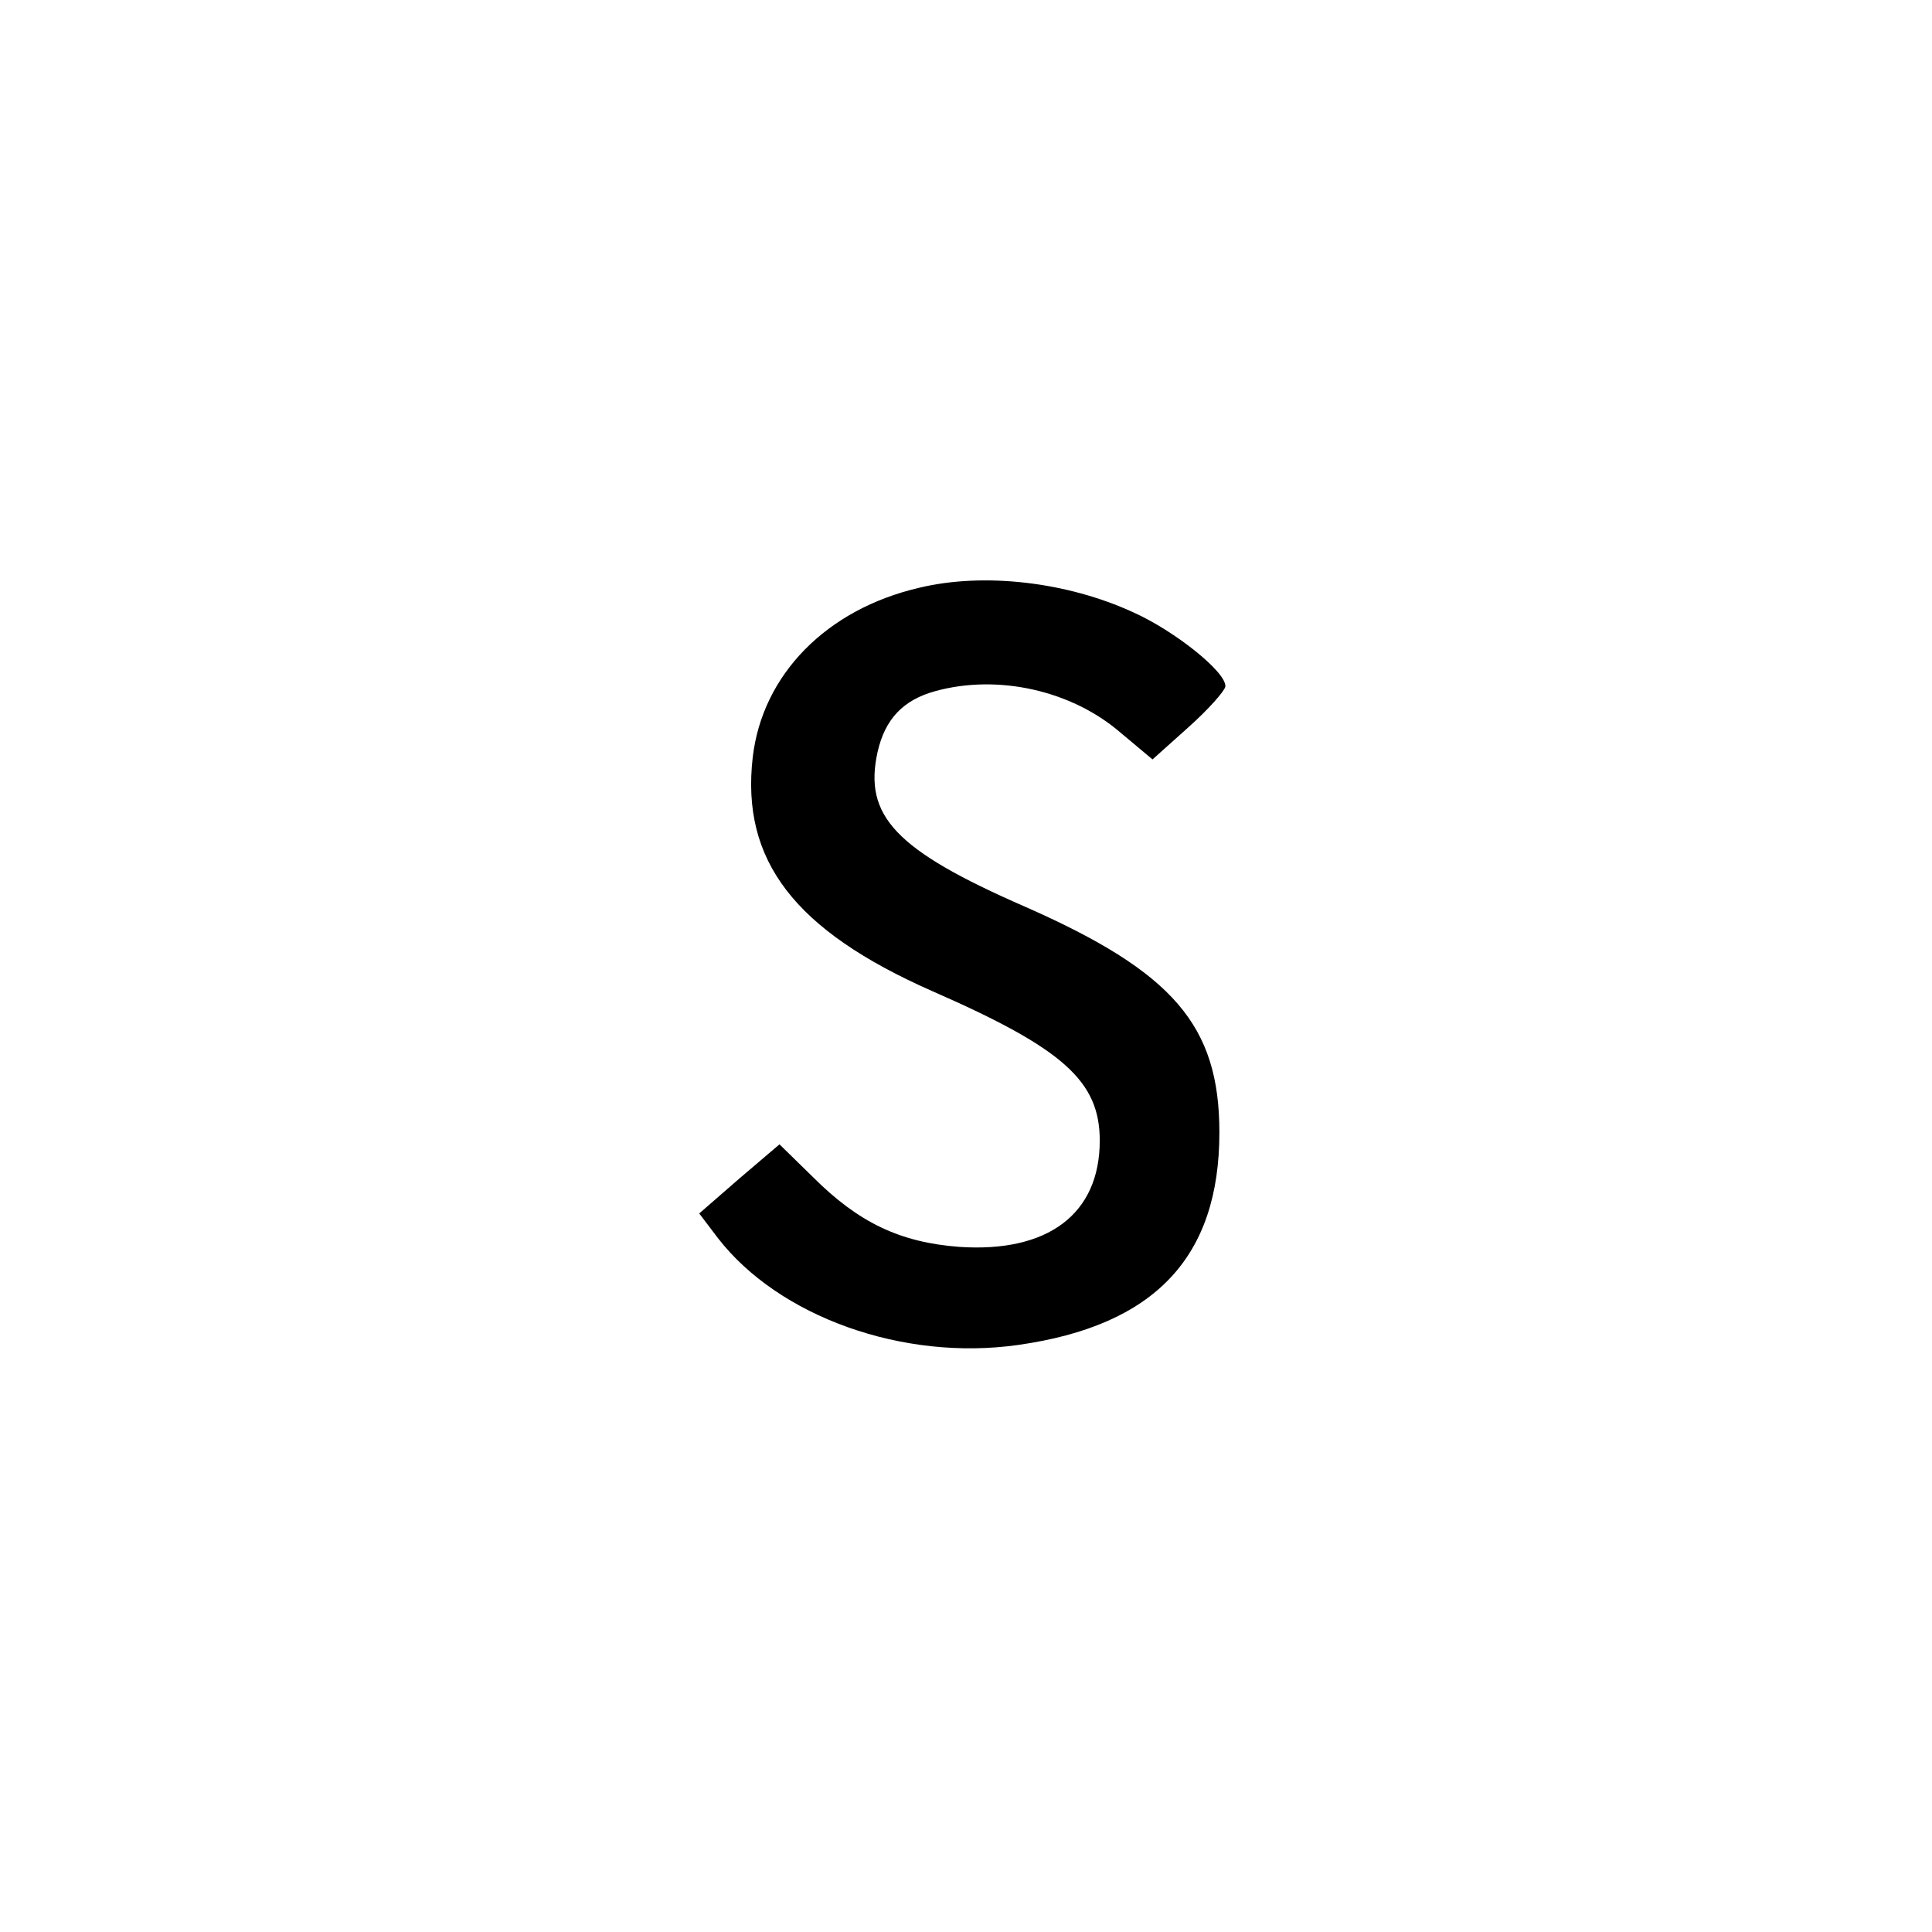
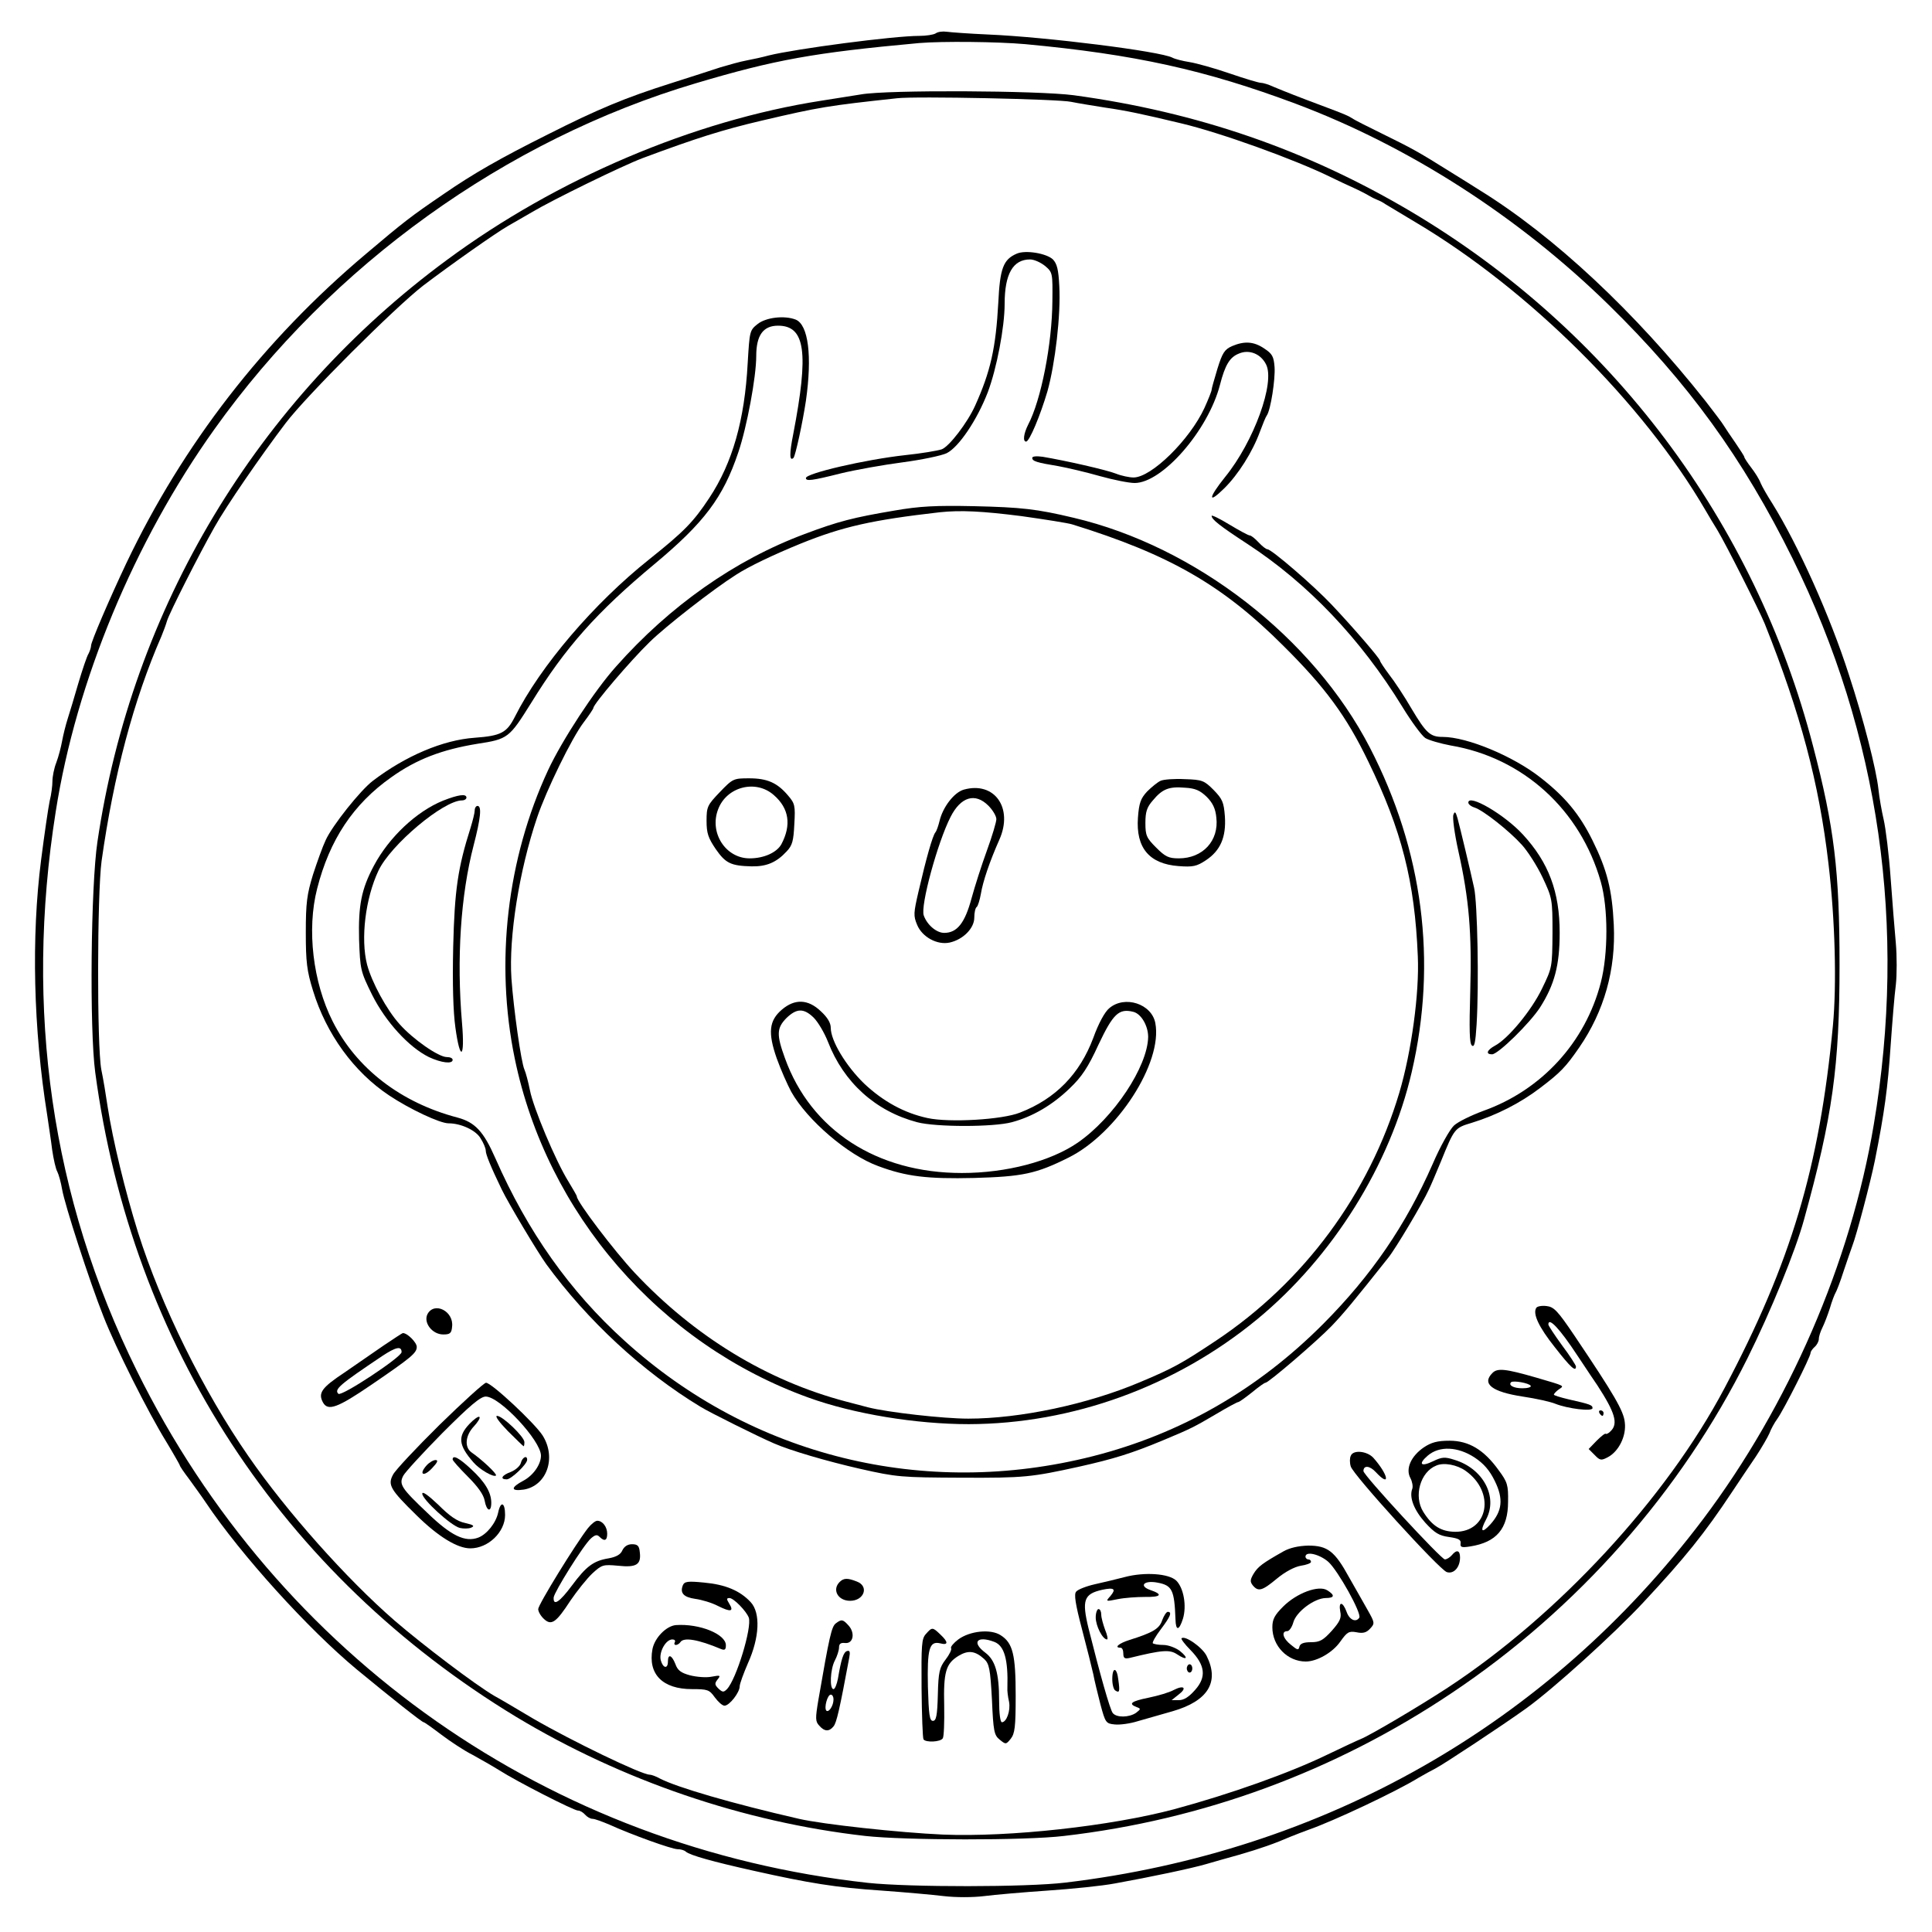
- <svg xmlns="http://www.w3.org/2000/svg" version="1.0" width="260pt" height="260pt" viewBox="0 0 260 260" preserveAspectRatio="xMidYMid meet">
-   <g transform="translate(0,260) scale(0.1,-0.1)" fill="#000000" stroke="none">
-     <path d="M1237 1809 c-125 -29 -211 -117 -224 -228 -16 -139 56 -233 242 -315 176 -77 225 -121 225 -201 0 -99 -70 -151 -189 -143 -80 6 -136 33 -197 94 l-45 44 -54 -46 -54 -47 25 -33 c82 -106 249 -166 404 -144 184 26 271 118 271 286 0 144 -62 216 -262 304 -174 76 -217 122 -198 208 10 44 34 70 78 82 84 23 183 1 249 -56 l43 -36 48 43 c27 24 49 49 50 55 2 19 -68 75 -124 100 -89 41 -201 54 -288 33z" />
+ <svg xmlns="http://www.w3.org/2000/svg" version="1.0" width="700pt" height="700pt" viewBox="0 0 700 700" preserveAspectRatio="xMidYMid meet">
+   <g transform="translate(0,700) scale(0.1,-0.1)" fill="#000000" stroke="none">
+     <path d="M3390 6879 c-8 -5 -35 -9 -59 -9 -94 0 -449 -47 -546 -71 -22 -6 -58 -14 -80 -18 -22 -4 -65 -16 -95 -25 -30 -10 -111 -36 -180 -58 -164 -52 -263 -93 -445 -185 -174 -87 -270 -142 -376 -215 -122 -83 -146 -102 -282 -217 -373 -314 -664 -691 -869 -1121 -61 -129 -128 -285 -128 -299 0 -6 -4 -19 -9 -29 -6 -9 -22 -57 -37 -107 -14 -49 -32 -108 -39 -130 -7 -22 -16 -58 -20 -80 -4 -22 -13 -57 -21 -78 -8 -20 -14 -51 -14 -67 0 -16 -4 -49 -10 -72 -5 -24 -19 -119 -31 -213 -36 -280 -28 -614 22 -925 5 -36 14 -92 18 -126 5 -34 13 -70 19 -80 5 -10 13 -39 17 -63 9 -54 99 -333 150 -461 45 -115 161 -346 227 -453 26 -43 48 -82 49 -85 0 -4 16 -27 35 -52 18 -25 45 -62 59 -83 128 -191 373 -461 548 -606 126 -104 236 -191 242 -191 3 0 31 -20 64 -45 33 -25 83 -58 113 -73 29 -16 73 -41 97 -56 64 -41 270 -146 285 -146 8 0 19 -7 26 -15 7 -8 19 -15 27 -15 8 0 35 -10 61 -21 79 -36 226 -89 247 -89 12 0 25 -4 30 -9 15 -13 97 -36 245 -69 201 -45 299 -61 465 -72 83 -6 184 -15 225 -20 43 -5 105 -5 145 0 39 5 142 14 230 20 88 6 198 17 245 26 128 23 279 55 330 70 25 7 79 23 120 34 76 22 130 41 185 65 17 7 46 18 65 25 92 32 319 139 400 189 19 11 46 26 60 33 28 14 246 158 328 217 98 70 322 273 426 385 151 162 222 250 322 401 26 39 64 96 86 128 21 32 43 70 49 84 5 14 18 38 29 53 24 34 120 224 120 238 0 5 7 15 15 22 8 7 15 20 15 29 0 9 6 27 13 41 7 14 19 45 27 70 7 25 17 50 20 55 4 6 18 42 30 80 13 39 27 79 31 90 15 38 66 231 82 310 35 175 47 266 57 415 6 85 14 185 19 222 4 36 4 104 0 150 -4 45 -13 153 -19 238 -6 85 -18 180 -25 210 -7 30 -16 80 -19 110 -8 73 -54 254 -107 415 -68 213 -185 472 -277 620 -18 28 -37 61 -43 75 -5 14 -21 39 -35 57 -13 17 -24 34 -24 37 0 3 -15 26 -32 51 -18 26 -37 54 -43 64 -5 9 -35 48 -65 87 -256 324 -550 599 -819 765 -14 9 -65 41 -112 70 -110 69 -134 82 -244 136 -49 24 -97 48 -105 54 -18 11 -25 14 -110 46 -78 29 -134 51 -177 69 -17 8 -37 14 -45 14 -7 0 -58 15 -113 34 -55 19 -120 37 -145 41 -25 4 -53 11 -62 16 -43 23 -456 75 -668 84 -69 3 -136 8 -150 10 -14 2 -32 0 -40 -6z m325 -39 c396 -37 651 -93 980 -216 410 -154 807 -409 1133 -728 288 -282 487 -556 667 -920 315 -638 415 -1334 294 -2051 -84 -501 -308 -1017 -619 -1430 -560 -742 -1372 -1204 -2310 -1316 -141 -17 -564 -17 -715 -1 -1152 127 -2137 817 -2650 1857 -308 624 -407 1306 -293 2025 74 472 285 979 575 1385 424 595 1056 1049 1743 1253 289 86 428 111 810 146 84 7 284 5 385 -4z" />
+     <path d="M3120 6658 c-30 -5 -95 -15 -145 -23 -462 -72 -957 -282 -1356 -577 -688 -507 -1141 -1261 -1266 -2108 -24 -160 -29 -679 -8 -835 132 -988 676 -1821 1526 -2336 382 -230 823 -381 1264 -431 143 -16 579 -17 720 0 502 58 980 233 1405 518 455 304 831 729 1072 1214 84 169 173 387 204 500 104 376 129 557 129 925 0 338 -19 498 -96 792 -211 814 -732 1506 -1456 1936 -378 224 -775 361 -1223 422 -129 17 -673 20 -770 3z m761 -27 c24 -5 80 -14 124 -21 76 -11 129 -22 275 -57 143 -34 409 -130 540 -194 24 -12 63 -30 85 -40 22 -10 47 -23 55 -28 8 -5 22 -12 30 -15 8 -3 22 -10 30 -16 8 -5 58 -35 110 -66 409 -243 823 -654 1050 -1044 11 -19 30 -51 42 -70 32 -53 151 -289 172 -340 129 -323 197 -577 231 -870 24 -203 30 -437 16 -586 -49 -515 -152 -859 -393 -1314 -211 -399 -602 -822 -1003 -1085 -104 -68 -282 -173 -315 -186 -8 -3 -62 -28 -120 -56 -138 -67 -352 -143 -555 -198 -229 -61 -597 -102 -839 -92 -157 7 -434 37 -521 57 -244 56 -442 114 -504 146 -14 8 -31 14 -37 14 -30 0 -284 123 -422 203 -67 40 -130 77 -140 82 -69 40 -260 185 -362 273 -175 152 -392 396 -530 596 -163 235 -316 545 -400 811 -47 151 -91 332 -110 455 -6 41 -16 102 -23 135 -16 87 -15 635 1 755 44 312 116 584 217 815 7 17 16 41 20 55 8 28 116 241 172 340 41 74 169 260 258 377 75 99 396 419 498 498 100 76 262 190 307 216 19 11 58 33 85 49 77 46 329 169 403 197 193 72 291 103 432 136 209 49 240 54 490 81 66 8 587 -3 631 -13z" />
+     <path d="M3684 6081 c-49 -21 -61 -53 -67 -178 -9 -164 -28 -249 -84 -373 -28 -62 -94 -148 -121 -158 -15 -5 -74 -15 -132 -21 -145 -16 -360 -66 -360 -83 0 -12 20 -10 127 17 54 13 155 31 224 40 68 9 140 24 159 33 44 22 110 120 149 221 32 85 61 235 61 320 0 108 30 161 92 161 15 0 39 -11 55 -24 27 -23 27 -26 26 -127 -1 -155 -41 -359 -88 -448 -16 -32 -20 -61 -7 -61 12 1 51 94 77 182 28 100 49 278 43 382 -3 59 -8 80 -23 96 -23 22 -99 35 -131 21z" />
+     <path d="M2745 5826 c-29 -23 -29 -26 -36 -142 -11 -206 -55 -361 -139 -488 -58 -88 -93 -123 -217 -222 -201 -160 -395 -387 -488 -572 -29 -57 -50 -68 -145 -75 -115 -8 -251 -66 -369 -156 -45 -34 -147 -162 -171 -215 -11 -23 -31 -79 -46 -125 -22 -72 -26 -102 -26 -210 0 -107 4 -139 26 -210 48 -157 148 -295 276 -380 75 -50 184 -101 215 -101 45 0 99 -25 116 -54 11 -17 19 -37 19 -45 0 -14 18 -58 58 -141 23 -48 130 -227 161 -270 149 -204 349 -390 559 -517 32 -20 211 -109 267 -133 57 -25 189 -64 312 -92 133 -30 147 -31 368 -32 227 -1 252 2 425 40 125 28 190 48 305 96 101 42 112 48 192 95 40 24 76 43 79 43 4 0 26 16 50 35 23 19 45 35 49 35 11 0 187 151 240 206 43 45 78 87 205 247 26 32 126 200 147 247 7 14 26 59 43 100 50 123 50 123 113 142 88 27 175 71 247 126 74 56 93 76 142 147 90 131 133 282 125 445 -6 126 -24 198 -77 305 -47 95 -99 158 -189 228 -98 77 -265 147 -354 147 -45 0 -60 14 -112 101 -26 45 -63 101 -82 125 -18 24 -33 47 -33 50 0 8 -94 117 -175 203 -64 68 -218 201 -233 201 -5 0 -19 11 -32 25 -13 14 -27 25 -32 25 -5 0 -38 18 -73 39 -36 22 -65 36 -65 32 0 -13 29 -36 130 -102 219 -143 410 -344 561 -590 33 -54 70 -104 83 -113 13 -8 55 -20 92 -27 262 -44 470 -233 544 -494 27 -95 27 -261 0 -365 -56 -217 -215 -390 -426 -465 -43 -16 -91 -39 -106 -53 -15 -14 -50 -76 -77 -139 -98 -223 -222 -404 -396 -579 -238 -239 -517 -399 -835 -480 -610 -155 -1236 -1 -1697 418 -199 180 -351 395 -468 661 -43 98 -74 131 -138 148 -205 54 -366 178 -452 349 -71 141 -94 332 -56 480 45 177 131 307 269 404 91 65 183 100 311 121 112 17 116 21 196 149 124 201 237 328 446 502 180 150 249 241 304 405 31 91 65 273 65 349 0 75 25 110 79 110 99 0 112 -97 55 -393 -14 -70 -14 -100 1 -86 7 8 33 127 45 207 23 162 9 275 -37 294 -41 16 -108 8 -138 -16z" />
+     <path d="M4464 5746 c-27 -12 -35 -24 -53 -82 -11 -37 -21 -71 -21 -76 0 -5 -12 -35 -26 -66 -53 -115 -192 -252 -257 -252 -15 0 -44 6 -64 14 -36 14 -182 47 -265 61 -22 3 -38 2 -38 -4 0 -12 16 -17 95 -30 33 -6 101 -22 150 -36 50 -14 106 -25 126 -25 100 0 266 190 309 355 19 74 36 101 69 114 37 16 79 -1 98 -39 34 -65 -44 -280 -148 -408 -61 -76 -64 -101 -4 -42 51 50 103 132 130 206 10 27 21 54 25 59 14 20 31 131 28 175 -3 38 -8 48 -37 67 -38 26 -72 28 -117 9z" />
+     <path d="M3240 5150 c-148 -25 -203 -39 -325 -85 -252 -94 -488 -260 -683 -480 -78 -87 -195 -266 -246 -375 -149 -321 -193 -697 -121 -1045 116 -563 526 -1035 1065 -1229 163 -59 389 -96 580 -96 376 1 750 137 1045 380 274 226 482 559 560 896 93 400 41 802 -152 1176 -206 398 -631 728 -1073 832 -134 32 -190 38 -360 42 -140 3 -198 0 -290 -16z m461 -20 c85 -12 168 -25 184 -30 352 -109 545 -220 765 -440 152 -151 228 -254 308 -420 120 -247 168 -433 179 -705 6 -133 -23 -346 -67 -494 -109 -366 -345 -686 -665 -899 -122 -81 -153 -99 -275 -150 -189 -80 -434 -132 -622 -132 -90 0 -293 23 -363 41 -22 6 -58 15 -80 21 -285 75 -548 235 -765 466 -74 79 -210 258 -210 277 0 3 -14 27 -31 55 -46 74 -127 267 -139 330 -6 30 -15 64 -20 75 -12 27 -39 218 -47 330 -10 150 28 391 93 583 33 98 126 289 169 345 19 25 35 49 35 52 0 14 135 172 204 239 58 57 230 191 312 243 46 30 136 73 234 113 153 62 260 86 505 114 76 8 154 4 296 -14z" />
+     <path d="M2608 4130 c-45 -47 -48 -53 -48 -104 0 -45 6 -62 33 -102 36 -52 55 -61 130 -63 54 -1 90 14 127 54 21 22 25 38 28 99 4 67 2 75 -23 104 -39 46 -75 62 -141 62 -56 0 -59 -1 -106 -50z m196 -11 c55 -48 64 -108 27 -178 -17 -30 -63 -51 -115 -51 -87 0 -147 93 -114 178 31 82 137 109 202 51z" />
+     <path d="M4205 4171 c-11 -5 -33 -23 -49 -39 -23 -25 -29 -41 -33 -94 -8 -110 41 -168 147 -176 52 -4 66 -1 99 21 53 35 74 84 69 159 -4 52 -9 63 -41 96 -34 34 -41 37 -104 39 -38 2 -77 -1 -88 -6z m167 -58 c22 -22 32 -43 35 -75 10 -84 -49 -148 -136 -148 -37 0 -49 6 -82 39 -35 35 -39 44 -39 89 0 40 5 57 27 82 34 41 58 51 116 46 38 -2 55 -10 79 -33z" />
+     <path d="M3492 4139 c-35 -10 -76 -63 -88 -114 -4 -16 -10 -35 -15 -41 -10 -12 -33 -93 -61 -214 -18 -78 -19 -88 -5 -121 18 -44 73 -74 118 -64 49 11 89 52 89 90 0 19 4 36 9 39 4 3 11 25 15 48 7 43 31 115 67 196 51 115 -18 212 -129 181z m89 -58 c16 -16 29 -38 29 -49 0 -10 -15 -61 -34 -113 -19 -52 -44 -130 -56 -174 -24 -89 -52 -125 -99 -125 -28 0 -62 29 -74 63 -13 34 50 265 97 357 37 73 89 89 137 41z" />
+     <path d="M2833 3342 c-47 -40 -51 -84 -19 -176 15 -42 39 -96 53 -122 58 -103 205 -229 315 -269 102 -38 178 -47 348 -43 175 5 224 15 342 74 176 88 341 344 314 487 -13 70 -111 102 -167 54 -16 -13 -39 -55 -58 -108 -49 -130 -136 -220 -265 -270 -64 -26 -256 -37 -335 -20 -84 18 -161 60 -230 125 -66 64 -121 155 -121 202 0 18 -12 38 -36 60 -46 44 -94 46 -141 6z m115 -29 c16 -16 39 -55 52 -88 57 -147 172 -251 323 -291 68 -18 276 -18 343 0 75 20 147 62 210 123 43 41 66 75 104 158 53 112 74 132 126 119 29 -7 54 -51 54 -91 -2 -108 -125 -293 -255 -383 -99 -68 -259 -110 -420 -110 -308 0 -547 155 -641 416 -31 85 -30 109 5 145 37 36 63 37 99 2z" />
+     <path d="M1605 4099 c-96 -39 -195 -132 -250 -235 -46 -86 -57 -145 -54 -268 4 -109 5 -115 47 -200 49 -98 133 -190 206 -226 45 -21 86 -26 86 -10 0 6 -9 10 -21 10 -30 0 -122 64 -171 119 -47 52 -101 152 -118 216 -24 94 -6 240 41 340 44 94 236 255 303 255 9 0 16 5 16 10 0 15 -29 11 -85 -11z" />
+     <path d="M5320 4092 c0 -6 10 -14 23 -18 31 -10 125 -84 171 -135 21 -23 55 -76 75 -118 35 -75 36 -78 36 -201 -1 -124 -1 -126 -38 -202 -38 -79 -123 -182 -171 -207 -29 -16 -34 -31 -10 -31 22 0 137 113 174 170 52 82 71 152 71 270 0 149 -40 255 -133 356 -67 73 -198 149 -198 116z" />
+     <path d="M1720 4064 c0 -9 -7 -37 -15 -63 -46 -145 -58 -225 -63 -432 -3 -135 0 -235 8 -292 17 -125 35 -113 24 16 -20 234 -5 463 42 644 26 100 30 143 14 143 -5 0 -10 -7 -10 -16z" />
+     <path d="M5266 4048 c-4 -9 4 -69 18 -132 39 -174 49 -297 43 -508 -4 -139 -3 -189 6 -196 9 -8 13 11 17 76 9 148 3 441 -9 495 -14 64 -49 211 -60 252 -7 24 -10 27 -15 13z" />
+     <path d="M5566 2261 c-13 -21 9 -69 68 -143 57 -73 76 -90 76 -69 0 4 -22 39 -50 76 -27 37 -50 72 -50 76 0 29 42 -16 105 -112 6 -8 38 -58 73 -109 63 -97 76 -138 48 -165 -7 -8 -16 -12 -18 -10 -2 3 -17 -9 -33 -25 l-29 -30 22 -22 c19 -20 24 -20 47 -8 40 21 68 77 62 126 -4 42 -38 100 -182 314 -62 92 -75 105 -102 108 -17 2 -34 -1 -37 -7z" />
+     <path d="M1549 2239 c-16 -31 17 -74 57 -74 24 0 30 4 32 28 7 56 -64 92 -89 46z" />
+     <path d="M1390 2125 c-36 -25 -100 -69 -142 -98 -83 -55 -96 -74 -78 -108 18 -33 53 -20 176 64 145 99 164 115 164 137 0 16 -34 50 -50 50 -3 0 -34 -21 -70 -45z m65 -24 c0 -18 -218 -162 -229 -151 -16 16 4 33 159 137 50 33 70 37 70 14z" />
+     <path d="M5407 2025 c-39 -39 -1 -68 110 -85 48 -7 101 -19 118 -26 45 -18 135 -29 135 -16 0 11 -7 14 -87 32 -29 7 -53 14 -53 17 0 3 8 12 18 19 20 14 26 11 -83 43 -111 32 -140 35 -158 16z m139 -46 c3 -5 -11 -9 -30 -9 -32 0 -52 11 -41 22 8 7 65 -3 71 -13z" />
+     <path d="M1593 1838 c-85 -84 -161 -165 -169 -181 -20 -37 -10 -54 85 -147 78 -77 148 -120 195 -120 65 0 126 59 126 121 0 46 -16 52 -25 9 -8 -38 -41 -79 -72 -91 -48 -18 -99 7 -184 89 -95 90 -104 104 -88 135 6 12 70 82 142 155 100 100 138 132 157 132 51 0 200 -160 200 -214 0 -32 -28 -72 -64 -91 -47 -25 -46 -39 2 -32 83 14 119 115 68 196 -29 45 -185 191 -205 191 -7 0 -83 -69 -168 -152z" />
+     <path d="M5795 1880 c3 -5 8 -10 11 -10 2 0 4 5 4 10 0 6 -5 10 -11 10 -5 0 -7 -4 -4 -10z" />
+     <path d="M1700 1840 c-42 -45 -39 -76 15 -138 22 -26 74 -56 82 -48 5 5 -50 57 -89 84 -26 19 -22 61 9 94 14 15 24 31 20 34 -3 4 -20 -8 -37 -26z" />
+     <path d="M1840 1815 c30 -30 56 -55 57 -55 2 0 3 7 3 15 0 19 -79 95 -99 95 -9 0 8 -23 39 -55z" />
+     <path d="M5159 1756 c-47 -32 -67 -78 -49 -111 7 -13 10 -31 7 -39 -12 -31 6 -77 47 -123 35 -38 50 -47 87 -52 34 -5 43 -10 41 -23 -2 -14 4 -16 35 -11 95 15 137 64 137 162 1 60 -2 71 -34 114 -53 74 -108 107 -178 107 -44 0 -66 -6 -93 -24z m184 -37 c33 -22 54 -46 73 -85 32 -65 27 -109 -16 -157 -32 -35 -39 -26 -15 19 43 82 -12 184 -116 215 -34 11 -45 10 -76 -5 -45 -22 -56 -11 -20 20 42 36 109 33 170 -7z m-33 -48 c109 -77 83 -222 -38 -221 -51 1 -83 21 -115 72 -36 57 -11 145 47 168 27 12 75 3 106 -19z" />
+     <path d="M4894 1725 c-4 -8 -4 -25 0 -38 7 -29 321 -374 348 -383 25 -8 48 17 48 53 0 26 -12 30 -30 8 -7 -8 -18 -15 -25 -15 -13 0 -295 305 -295 320 0 22 23 20 45 -4 54 -58 46 -10 -9 52 -23 25 -74 30 -82 7z" />
+     <path d="M1640 1712 c0 -4 25 -32 55 -62 36 -36 57 -65 61 -87 7 -39 24 -44 24 -8 0 38 -23 76 -74 123 -43 40 -66 52 -66 34z" />
+     <path d="M1887 1699 c-3 -11 -19 -25 -36 -32 -33 -12 -41 -27 -15 -27 16 0 74 55 74 71 0 18 -18 9 -23 -12z" />
+     <path d="M1546 1691 c-30 -33 -12 -44 19 -11 20 21 24 30 13 30 -8 0 -23 -9 -32 -19z" />
+     <path d="M1530 1588 c0 -21 104 -116 136 -124 13 -3 32 -3 41 1 14 6 9 10 -22 17 -29 6 -56 25 -97 66 -37 35 -58 50 -58 40z" />
+     <path d="M2130 1463 c-45 -58 -180 -277 -180 -293 0 -9 9 -25 21 -36 27 -25 44 -13 96 67 24 35 59 79 79 98 35 32 39 33 94 28 66 -7 84 4 78 50 -2 22 -8 28 -28 28 -16 0 -28 -8 -35 -22 -6 -15 -22 -24 -49 -29 -56 -9 -82 -29 -134 -99 -44 -59 -68 -76 -66 -43 2 20 108 190 135 214 15 13 22 15 31 6 18 -18 28 -14 28 11 0 25 -17 47 -36 47 -7 0 -22 -12 -34 -27z" />
+     <path d="M4650 1379 c-76 -43 -92 -55 -108 -81 -13 -22 -13 -29 -3 -42 20 -24 34 -20 87 24 30 25 64 43 87 47 20 3 37 9 37 14 0 5 -4 9 -10 9 -5 0 -10 5 -10 10 0 21 51 9 83 -19 35 -32 121 -186 112 -202 -12 -19 -36 -8 -46 21 -14 38 -30 39 -23 1 5 -23 -1 -36 -31 -70 -31 -34 -43 -41 -75 -41 -27 0 -39 -5 -42 -16 -3 -14 -7 -13 -30 6 -30 23 -37 50 -14 50 7 0 17 14 22 32 11 39 76 87 117 88 32 0 35 10 6 28 -31 20 -111 -10 -160 -59 -31 -31 -39 -46 -39 -75 0 -68 55 -124 121 -124 41 0 98 33 125 72 25 35 31 39 59 34 24 -5 36 -1 49 13 18 19 17 22 -9 68 -15 26 -45 80 -67 118 -52 95 -78 115 -148 115 -36 -1 -67 -8 -90 -21z" />
+     <path d="M4075 1286 c-27 -7 -76 -19 -108 -26 -31 -7 -62 -19 -68 -27 -8 -9 -3 -44 21 -135 18 -68 36 -141 41 -163 4 -22 16 -71 26 -110 18 -67 20 -70 52 -73 18 -2 56 3 84 12 29 8 85 24 126 36 128 37 170 106 123 200 -15 31 -79 76 -91 64 -3 -2 12 -22 32 -42 54 -55 59 -98 17 -145 -22 -25 -40 -37 -59 -37 l-26 0 25 20 c32 24 20 36 -17 17 -16 -9 -57 -21 -91 -28 -64 -13 -75 -22 -44 -34 16 -6 16 -7 -2 -21 -25 -17 -70 -18 -84 -1 -10 11 -48 147 -88 307 -25 103 -17 125 50 140 43 9 51 3 29 -23 -18 -20 -17 -20 27 -11 25 5 69 8 98 8 59 -1 67 9 20 25 -43 15 -23 36 25 27 54 -10 62 -26 66 -133 1 -43 13 -42 27 2 14 46 3 111 -24 138 -27 26 -115 32 -187 13z" />
+     <path d="M3042 1268 c-28 -28 -6 -68 38 -68 51 0 70 53 24 70 -33 13 -47 13 -62 -2z" />
+     <path d="M2474 1256 c-11 -28 3 -43 45 -49 23 -3 60 -14 83 -26 46 -23 58 -20 40 9 -10 16 -10 20 1 20 15 0 61 -47 70 -71 12 -36 -45 -223 -79 -259 -12 -12 -16 -12 -31 2 -14 14 -14 19 -3 33 12 15 10 16 -22 10 -19 -4 -54 -1 -78 5 -33 9 -45 18 -53 41 -13 33 -27 38 -27 9 0 -28 -18 -25 -26 5 -7 29 18 75 42 75 8 0 12 -4 9 -10 -3 -5 -2 -10 4 -10 5 0 13 5 16 10 12 19 65 10 148 -25 13 -5 17 -2 17 14 0 40 -95 79 -181 73 -35 -3 -77 -46 -85 -87 -17 -91 37 -145 143 -145 57 0 63 -2 83 -30 12 -16 27 -30 35 -30 18 0 55 48 55 70 0 9 14 47 30 84 42 93 46 182 10 221 -39 42 -92 64 -169 71 -60 6 -71 4 -77 -10z" />
+     <path d="M3970 1140 c0 -31 25 -80 41 -80 4 0 1 16 -7 35 -7 19 -14 44 -14 55 0 11 -4 20 -10 20 -5 0 -10 -14 -10 -30z" />
+     <path d="M4211 1130 c-10 -31 -33 -45 -119 -72 -38 -12 -57 -28 -32 -28 6 0 10 -9 10 -21 0 -17 5 -20 23 -16 118 29 145 31 172 13 36 -24 43 -14 9 13 -15 11 -41 21 -59 21 -17 0 -34 3 -38 6 -3 3 10 26 29 51 34 45 42 63 25 63 -5 0 -14 -14 -20 -30z" />
+     <path d="M3028 1118 c-15 -12 -23 -46 -63 -278 -11 -66 -11 -77 3 -92 19 -22 36 -23 52 -3 11 13 22 61 57 249 4 21 2 27 -8 24 -13 -4 -21 -29 -33 -100 -4 -21 -11 -38 -16 -38 -15 0 -12 72 5 104 8 15 15 37 15 47 0 13 6 18 22 16 30 -3 37 37 12 64 -20 22 -25 23 -46 7z m-8 -275 c0 -23 -17 -49 -26 -41 -9 10 4 58 16 58 6 0 10 -8 10 -17z" />
+     <path d="M3355 1080 c-16 -17 -17 -39 -16 -197 1 -97 4 -180 7 -185 8 -12 62 -10 70 4 4 6 6 59 5 117 -3 123 6 153 51 181 36 22 61 19 94 -11 18 -17 22 -35 28 -147 5 -115 8 -129 28 -145 22 -18 23 -18 40 3 15 19 18 43 18 156 0 148 -10 191 -54 219 -36 24 -112 16 -154 -15 -17 -13 -29 -27 -26 -32 3 -4 -6 -23 -20 -41 -22 -29 -26 -44 -28 -127 -2 -77 -6 -95 -18 -95 -12 0 -15 22 -18 123 -3 138 5 167 44 158 30 -8 31 4 1 32 -28 27 -30 27 -52 2z m248 -29 c36 -14 50 -64 47 -166 -1 -11 2 -34 6 -51 6 -32 -9 -74 -26 -74 -6 0 -10 34 -10 78 0 100 -14 147 -50 174 -51 38 -30 63 33 39z" />
+     <path d="M4300 955 c0 -8 5 -15 10 -15 6 0 10 7 10 15 0 8 -4 15 -10 15 -5 0 -10 -7 -10 -15z" />
+     <path d="M4030 916 c0 -19 5 -38 11 -41 15 -10 17 -4 11 38 -5 47 -22 49 -22 3z" />
  </g>
</svg>
